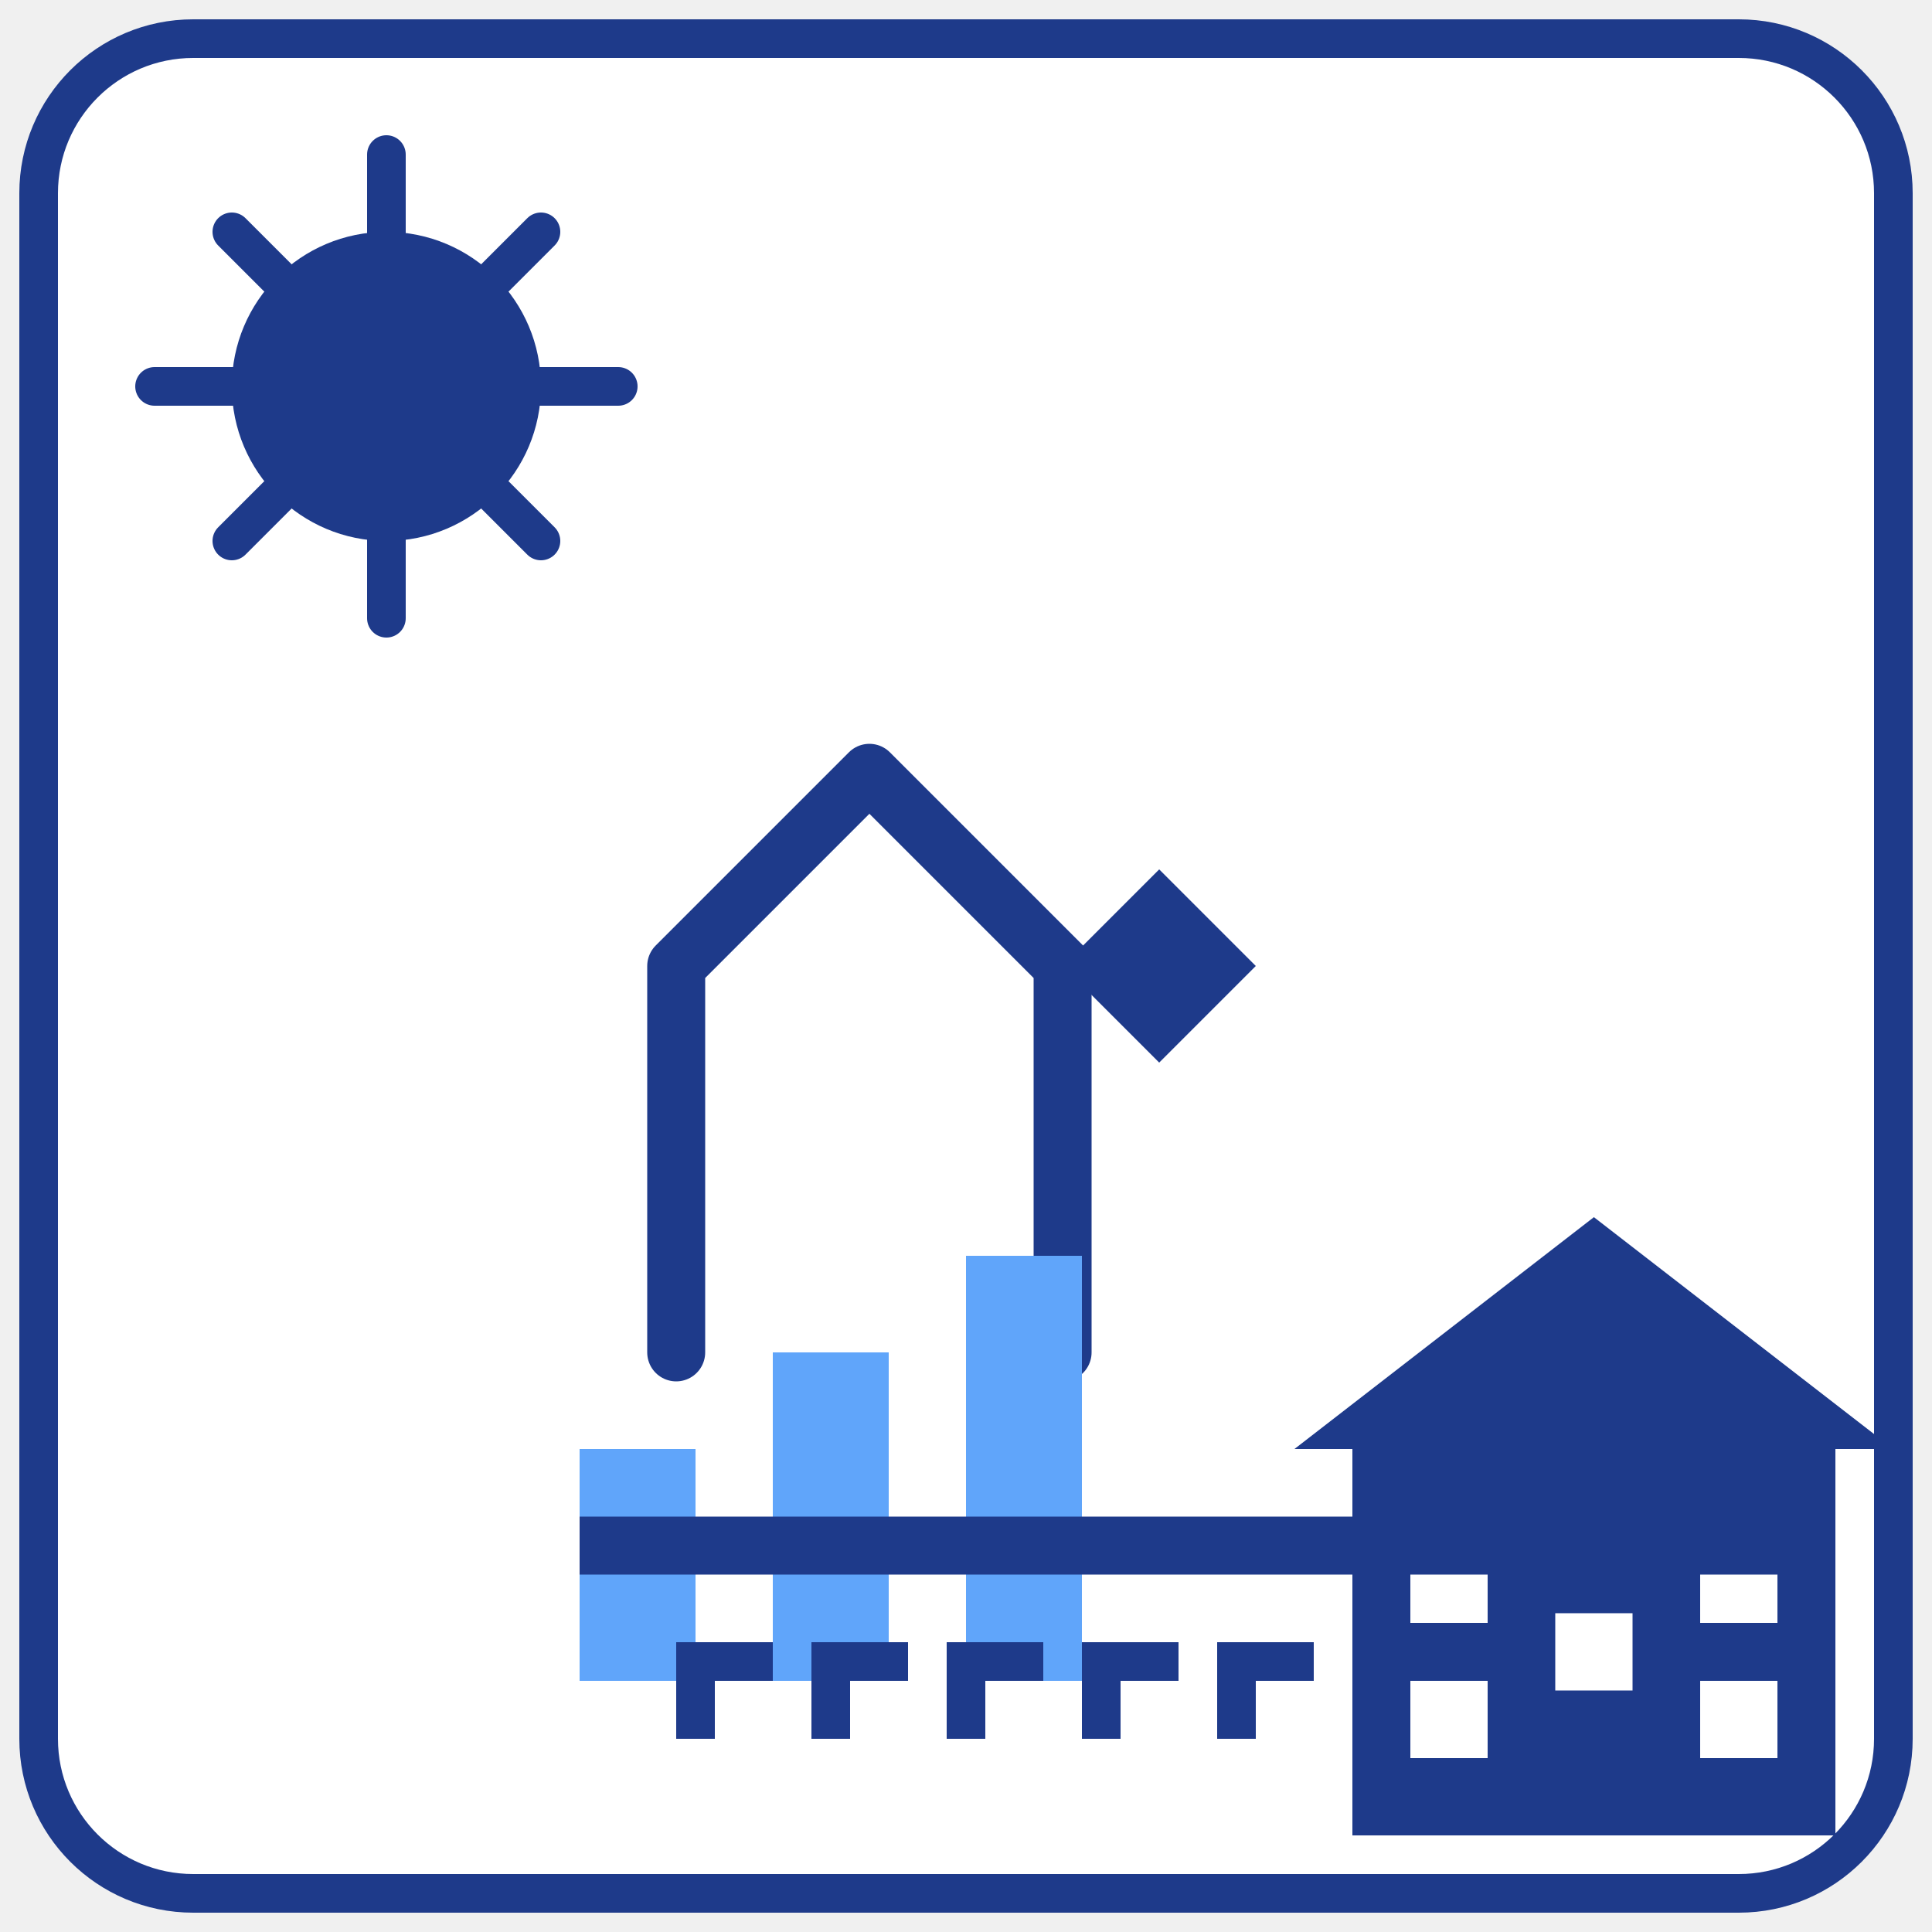
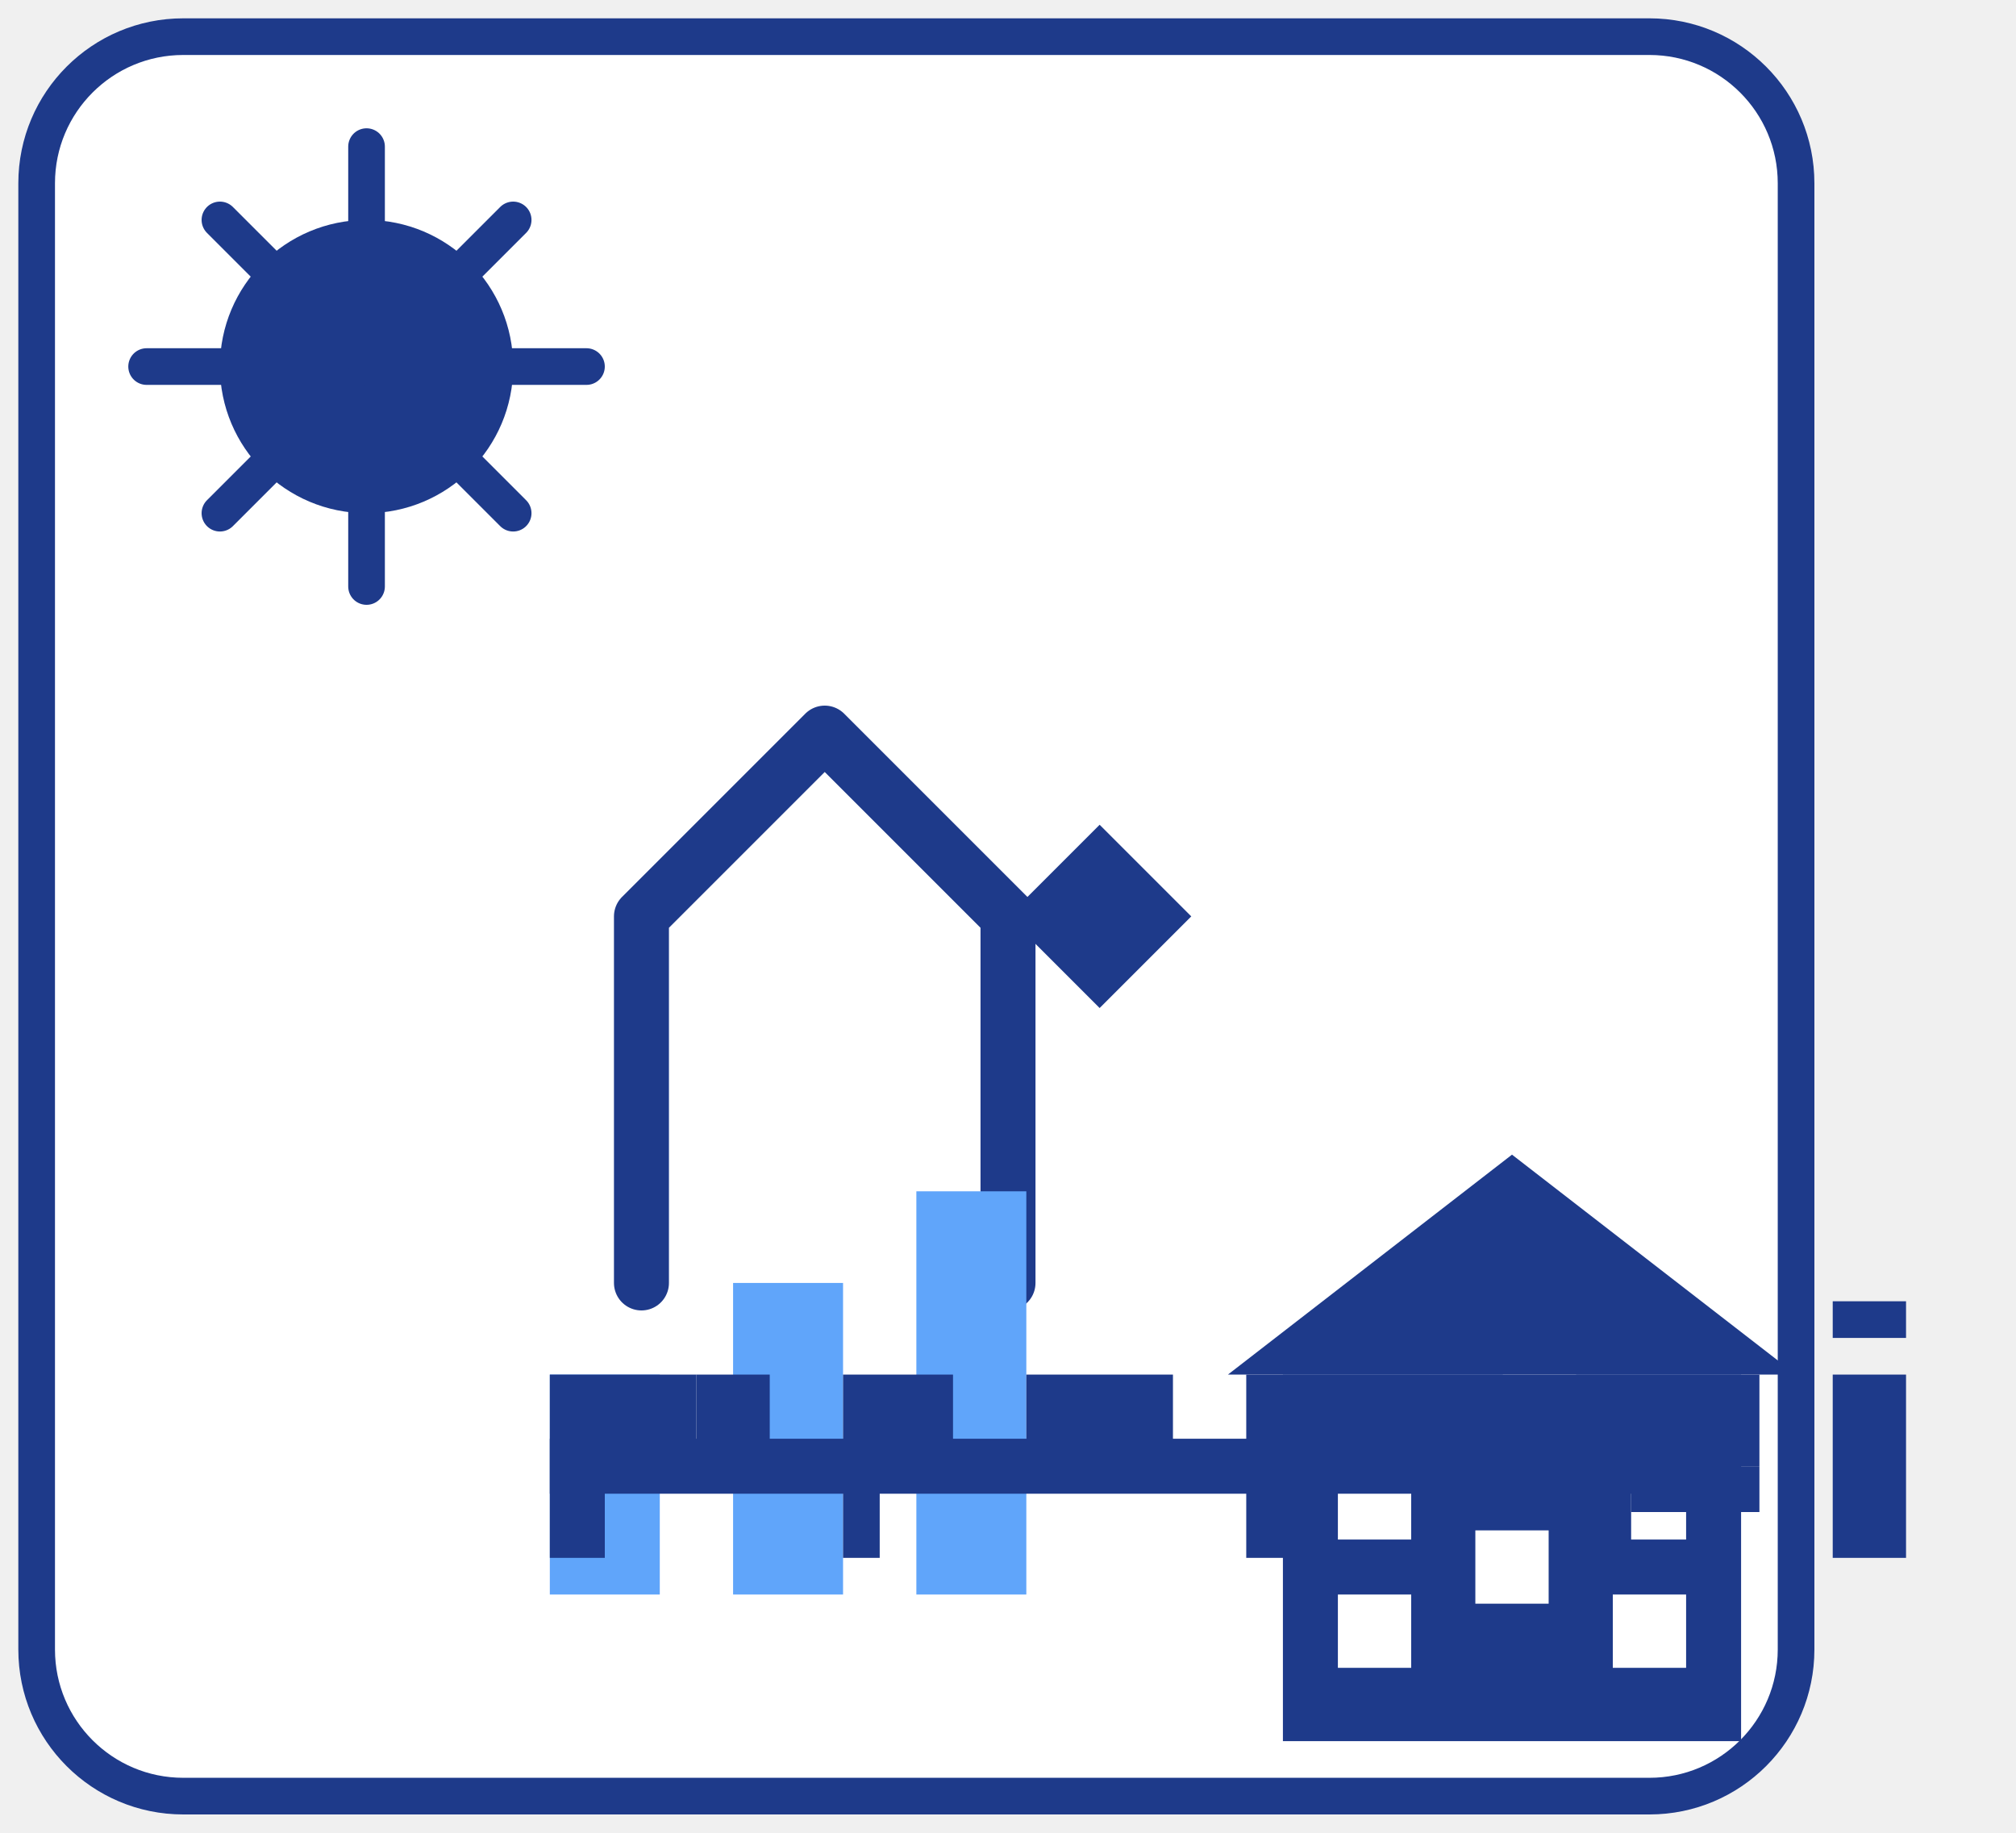
- <svg xmlns="http://www.w3.org/2000/svg" viewBox="0 0 100 100" preserveAspectRatio="xMidYMid meet">
+ <svg xmlns="http://www.w3.org/2000/svg" viewBox="0 0 110 100" preserveAspectRatio="xMidYMid meet">
  <defs>
    <linearGradient id="logo-propfi-gradient" x1="0%" y1="0%" x2="100%" y2="100%">
      <stop offset="0%" style="stop-color:#1E3A8A;stop-opacity:1" />
      <stop offset="100%" style="stop-color:#3B82F6;stop-opacity:1" />
    </linearGradient>
  </defs>
  <rect x="2" y="2" width="96" height="96" rx="8" ry="8" fill="white" stroke="#1E3A8A" stroke-width="2" vector-effect="non-scaling-stroke" />
  <g id="logo-propfi-sun">
    <circle cx="20" cy="20" r="8" fill="#1E3A8A" />
    <g stroke="#1E3A8A" stroke-width="2" stroke-linecap="round" vector-effect="non-scaling-stroke">
      <line x1="20" y1="20" x2="20" y2="8" />
      <line x1="20" y1="20" x2="28" y2="12" />
      <line x1="20" y1="20" x2="28" y2="28" />
      <line x1="20" y1="20" x2="20" y2="32" />
      <line x1="20" y1="20" x2="12" y2="28" />
      <line x1="20" y1="20" x2="12" y2="12" />
      <line x1="20" y1="20" x2="8" y2="20" />
      <line x1="20" y1="20" x2="32" y2="20" />
    </g>
  </g>
  <g id="logo-propfi-chart" vector-effect="non-scaling-stroke">
    <path d="M 35 70 L 35 50 L 45 40 L 55 50 L 55 70" stroke="#1E3A8A" stroke-width="3" fill="none" stroke-linecap="round" stroke-linejoin="round" />
    <path d="M 55 50 L 60 45 L 65 50 L 60 55 Z" fill="#1E3A8A" />
    <rect x="30" y="75" width="6" height="12" fill="#60A5FA" />
    <rect x="40" y="70" width="6" height="17" fill="#60A5FA" />
    <rect x="50" y="65" width="6" height="22" fill="#60A5FA" />
  </g>
  <g id="logo-propfi-building" transform="translate(70, 55)">
    <rect x="0" y="20" width="25" height="20" fill="#1E3A8A" />
    <path d="M-3 20 L12.5 8 L28 20 Z" fill="#1E3A8A" />
    <rect x="3" y="25" width="4" height="4" fill="white" />
    <rect x="18" y="25" width="4" height="4" fill="white" />
    <rect x="3" y="32" width="4" height="4" fill="white" />
    <rect x="18" y="32" width="4" height="4" fill="white" />
    <rect x="10.5" y="28.5" width="4" height="4" fill="white" />
  </g>
  <line x1="30" y1="80" x2="95" y2="80" stroke="#1E3A8A" stroke-width="3" vector-effect="non-scaling-stroke" />
  <g id="logo-propfi-text">
-     <path d="M 35 90 L 35 85 L 40 85 L 40 87 L 37 87 L 37 90 Z" fill="#1E3A8A" />
-     <path d="M 42 90 L 42 85 L 47 85 L 47 87 L 44 87 L 44 90 Z" fill="#1E3A8A" />
-     <path d="M 49 90 L 49 85 L 54 85 L 54 87 L 51 87 L 51 90 Z" fill="#1E3A8A" />
-     <path d="M 56 90 L 56 85 L 61 85 L 61 87 L 58 87 L 58 90 Z" fill="#1E3A8A" />
-     <path d="M 63 90 L 63 85 L 68 85 L 68 87 L 65 87 L 65 90 Z" fill="#1E3A8A" />
+     <path d="M 30 85 L 30 75 L 38 75 L 38 80 L 33 80 L 33 85 Z" fill="#1E3A8A" />
+     <path d="M 38 75 L 42 75 L 42 80 L 38 80 Z" fill="#1E3A8A" />
+     <path d="M 46 85 L 46 75 L 52 75 L 52 80 L 48 80 L 48 85 Z" fill="#1E3A8A" />
+     <path d="M 56 80 L 56 75 L 64 75 L 64 80 L 56 80 Z" fill="#1E3A8A" />
+     <path d="M 68 85 L 68 75 L 78 75 L 78 80 L 71 80 L 71 85 Z" fill="#1E3A8A" />
+     <path d="M 78 75 L 82 75 L 82 80 L 78 80 Z" fill="#1E3A8A" />
+     <path d="M 86 85 L 86 75 L 96 75 L 96 80 L 89 80 L 89 85 Z" fill="#1E3A8A" />
+     <path d="M 89 80 L 96 80 L 96 82.5 L 89 82.5 Z" fill="#1E3A8A" />
+     <path d="M 100 85 L 100 75 L 104 75 L 104 85 Z" fill="#1E3A8A" />
+     <path d="M 100 73 L 100 71 L 104 71 L 104 73 Z" fill="#1E3A8A" />
  </g>
</svg>
